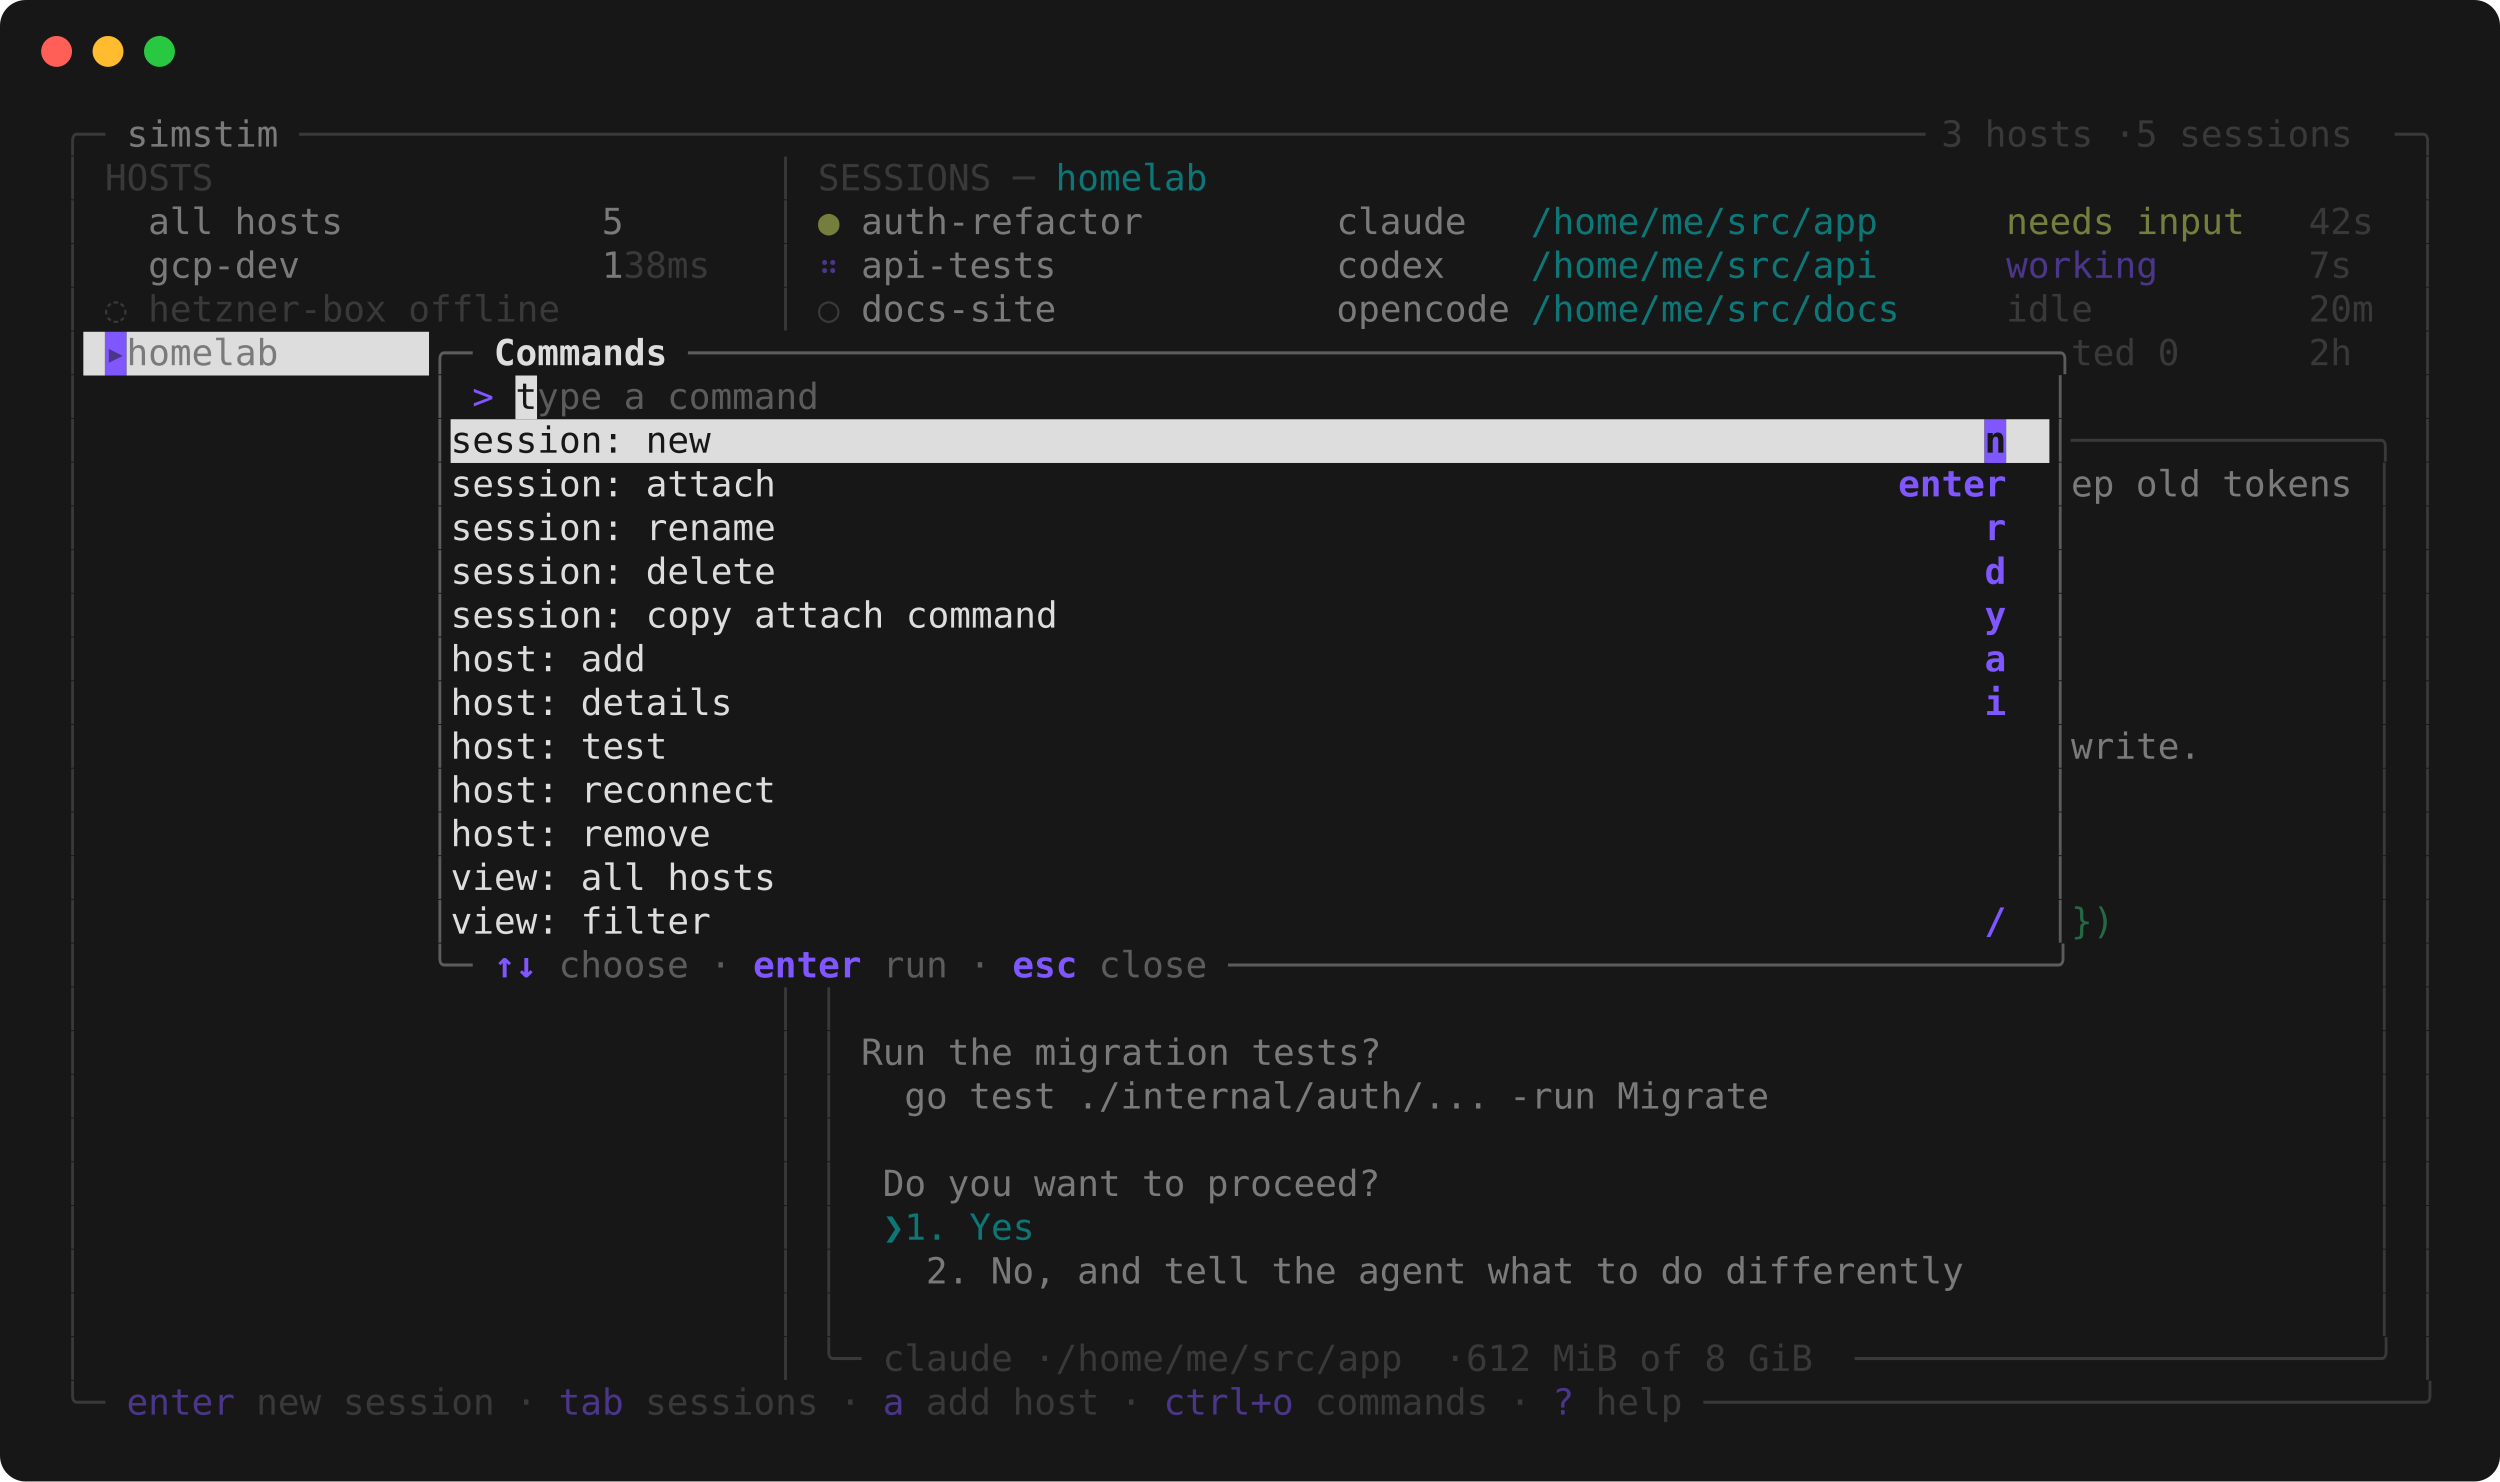
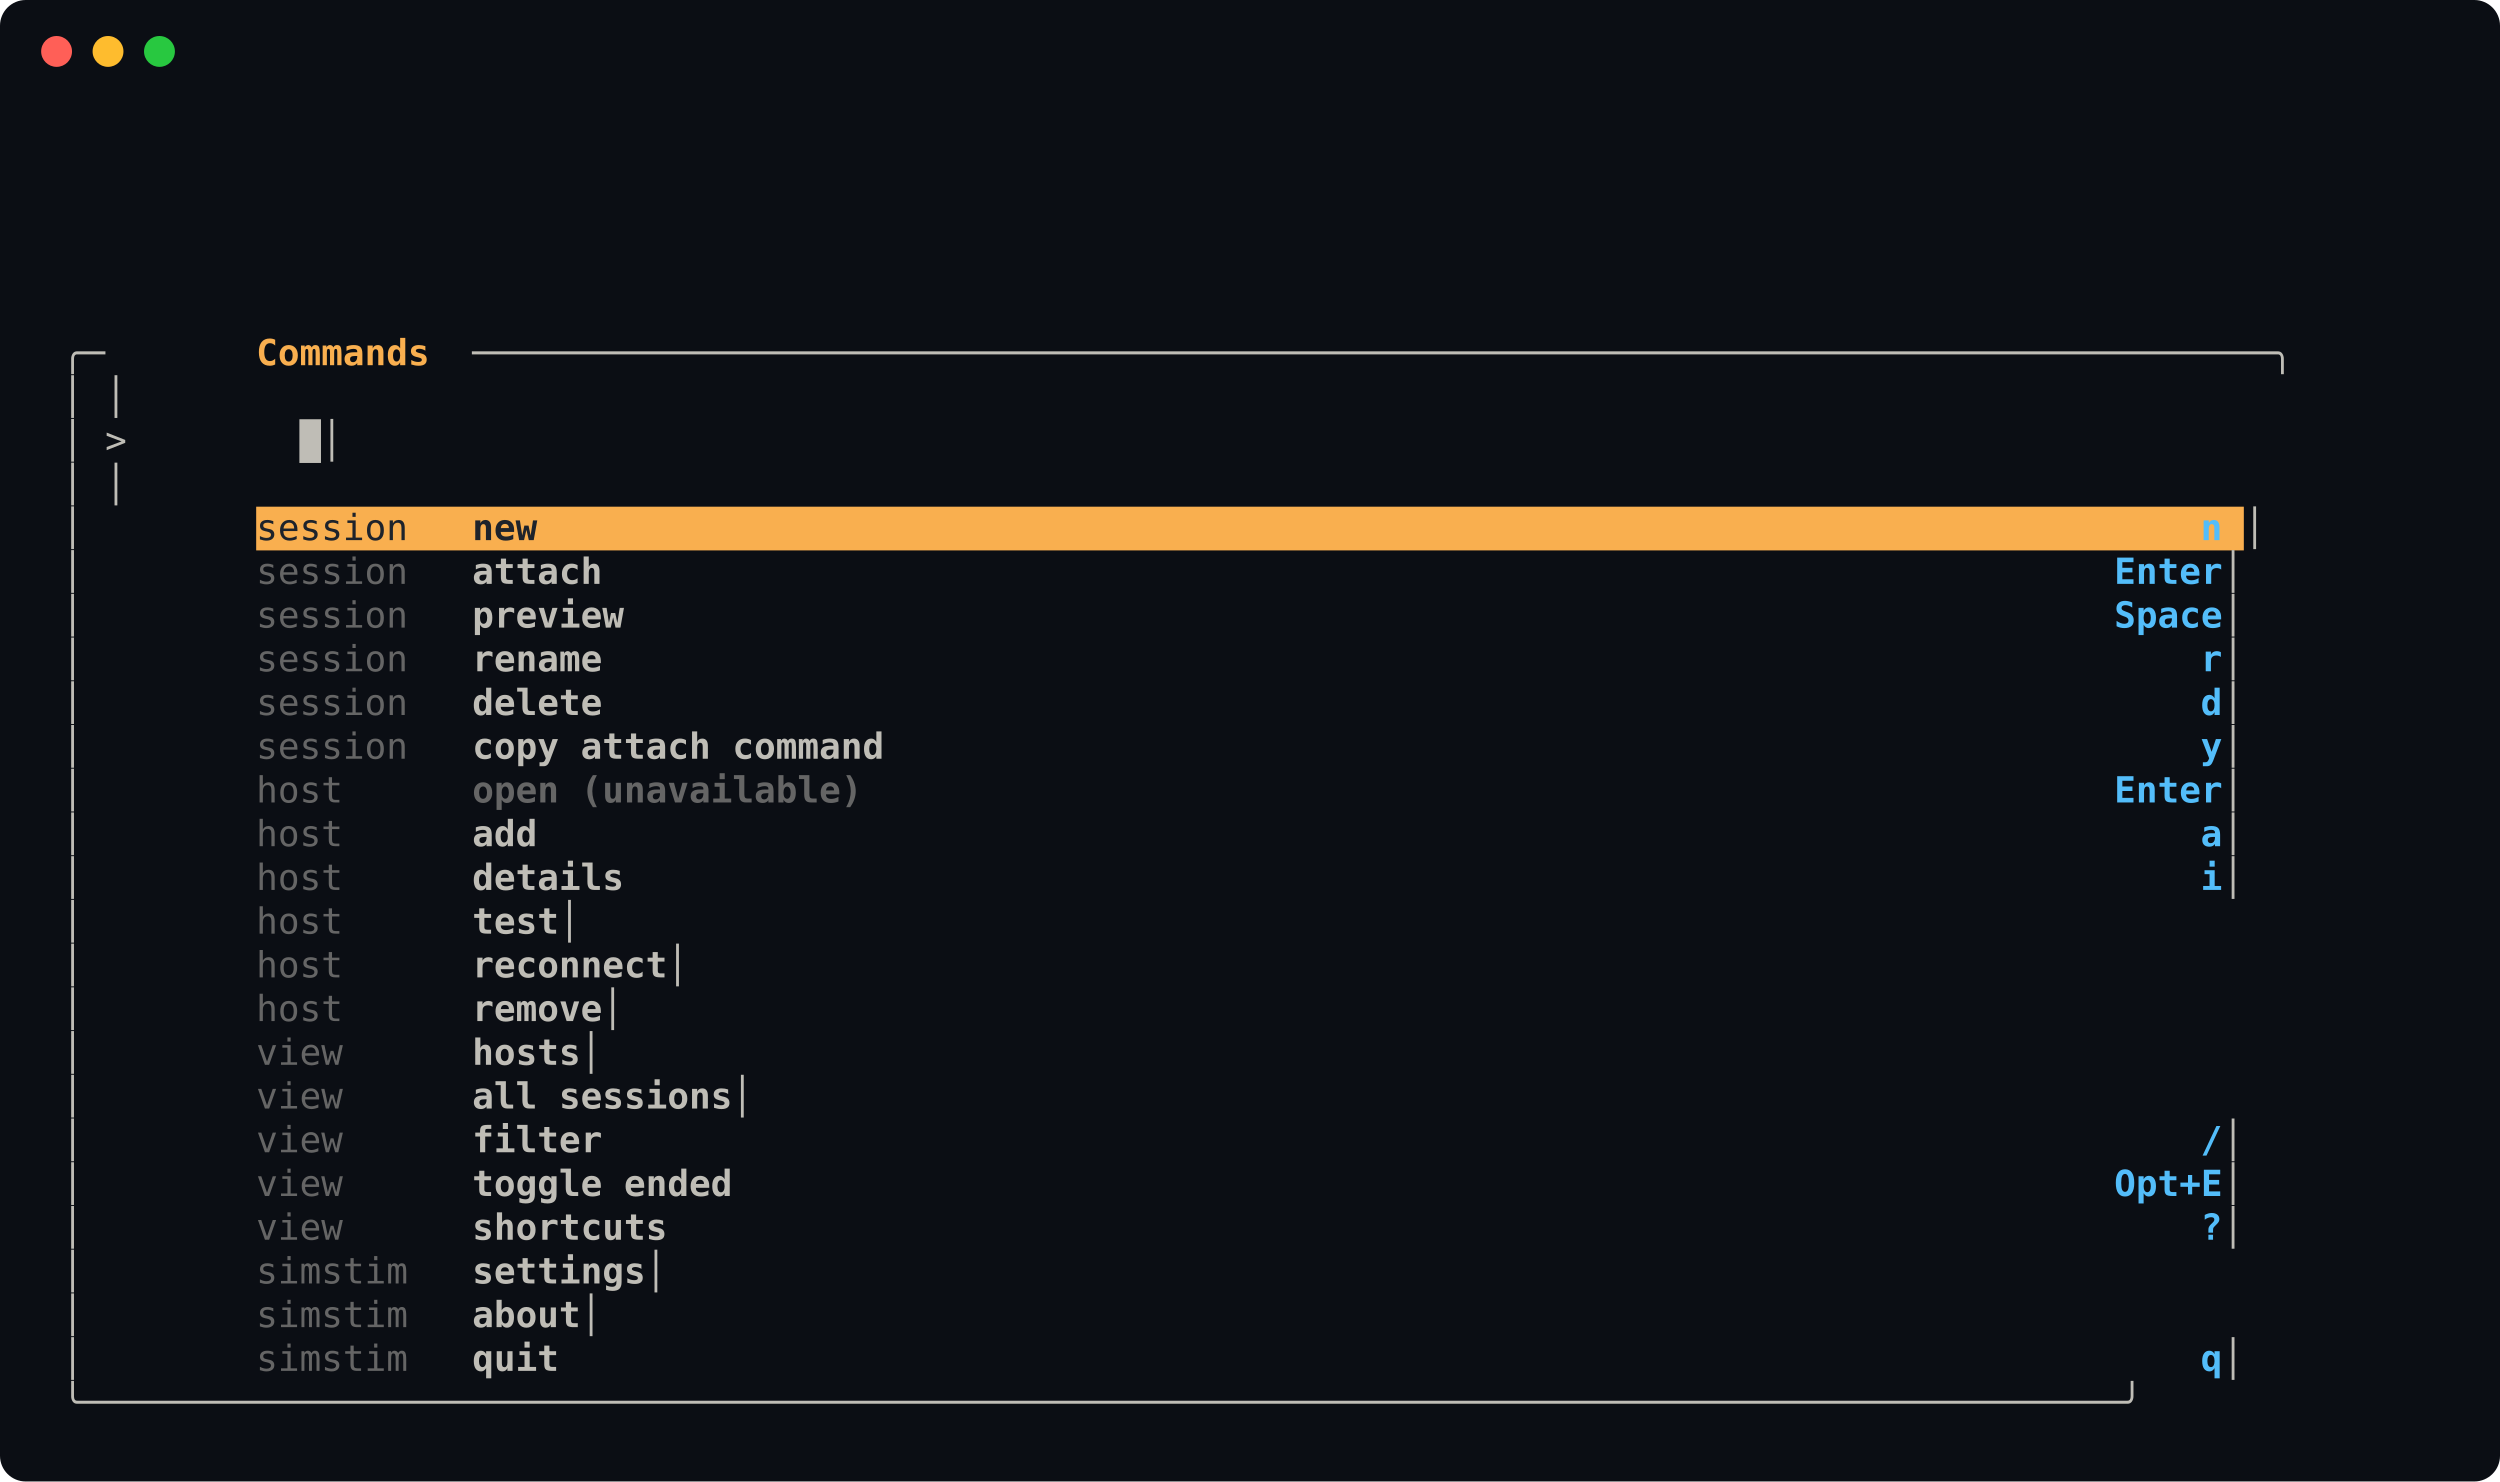
<svg xmlns="http://www.w3.org/2000/svg" width="972" height="576" viewBox="0 0 972 576">
  <style>text{font-family:"JetBrains Mono","SF Mono",Menlo,Consolas,"DejaVu Sans Mono",monospace;font-size:14px;white-space:pre}</style>
-   <rect width="972" height="576" rx="10" fill="#171717" />
+   <rect width="972" height="576" rx="10" fill="#0B0E14" />
  <circle cx="22" cy="20" r="6" fill="#FF5F57" />
  <circle cx="42" cy="20" r="6" fill="#FEBC2E" />
  <circle cx="62" cy="20" r="6" fill="#28C840" />
-   <rect x="32.4" y="129.0" width="8.4" height="17.0" fill="#DDDDDD" />
-   <rect x="40.8" y="129.0" width="8.4" height="17.0" fill="#8056FF" />
-   <rect x="49.2" y="129.0" width="117.6" height="17.0" fill="#DDDDDD" />
-   <rect x="200.4" y="146.0" width="8.4" height="17.0" fill="#DDDDDD" />
-   <rect x="175.2" y="163.0" width="596.4" height="17.0" fill="#DDDDDD" />
-   <rect x="771.6" y="163.0" width="8.4" height="17.0" fill="#8056FF" />
-   <rect x="780.0" y="163.0" width="16.8" height="17.0" fill="#DDDDDD" />
-   <text x="24.0" y="57.0" textLength="16.8" fill="#393939">╭─</text>
-   <text x="49.2" y="57.0" textLength="58.8" fill="#7A7A7A">simstim</text>
-   <text x="116.4" y="57.0" textLength="630.0" fill="#393939">───────────────────────────────────────────────────────────────────────────</text>
-   <text x="754.8" y="57.0" textLength="67.2" fill="#393939">3 hosts </text>
-   <text x="822.0" y="57.0" textLength="8.4" fill="#393939">·</text>
-   <text x="830.4" y="57.0" textLength="92.4" fill="#393939"> 5 sessions</text>
-   <text x="931.2" y="57.0" textLength="16.8" fill="#393939">─╮</text>
-   <text x="24.0" y="74.0" textLength="8.4" fill="#393939">│</text>
-   <text x="40.8" y="74.0" textLength="42.0" fill="#393939">HOSTS</text>
-   <text x="301.2" y="74.0" textLength="8.4" fill="#393939">│</text>
-   <text x="318.0" y="74.0" textLength="92.4" fill="#393939">SESSIONS ─ </text>
-   <text x="410.4" y="74.0" textLength="58.8" fill="#0D7777">homelab</text>
-   <text x="939.6" y="74.0" textLength="8.4" fill="#393939">│</text>
-   <text x="24.0" y="91.0" textLength="8.4" fill="#393939">│</text>
-   <text x="57.6" y="91.0" textLength="25.2" fill="#7A7A7A">all</text>
-   <text x="91.2" y="91.0" textLength="42.0" fill="#7A7A7A">hosts</text>
-   <text x="234.0" y="91.0" textLength="8.4" fill="#7A7A7A">5</text>
-   <text x="301.2" y="91.0" textLength="8.4" fill="#393939">│</text>
-   <text x="318.0" y="91.0" textLength="8.4" fill="#757E3C">●</text>
-   <text x="334.8" y="91.0" textLength="176.4" fill="#7A7A7A">auth-refactor        </text>
-   <text x="519.6" y="91.0" textLength="50.4" fill="#7A7A7A">claude</text>
-   <text x="595.2" y="91.0" textLength="176.4" fill="#0D7777">/home/me/src/app     </text>
-   <text x="780.0" y="91.0" textLength="109.2" fill="#757E3C">needs input  </text>
-   <text x="897.6" y="91.0" textLength="33.6" fill="#393939"> 42s</text>
-   <text x="939.6" y="91.0" textLength="8.4" fill="#393939">│</text>
-   <text x="24.0" y="108.0" textLength="8.4" fill="#393939">│</text>
-   <text x="57.6" y="108.0" textLength="58.8" fill="#7A7A7A">gcp-dev</text>
-   <text x="234.0" y="108.0" textLength="8.4" fill="#7A7A7A">1</text>
-   <text x="242.4" y="108.0" textLength="50.4" fill="#393939">  38ms</text>
-   <text x="301.2" y="108.0" textLength="8.4" fill="#393939">│</text>
-   <text x="318.0" y="108.0" textLength="8.4" fill="#4B368B">⠶</text>
-   <text x="334.8" y="108.0" textLength="75.6" fill="#7A7A7A">api-tests</text>
-   <text x="519.6" y="108.0" textLength="42.0" fill="#7A7A7A">codex</text>
-   <text x="595.2" y="108.0" textLength="176.4" fill="#0D7777">/home/me/src/api     </text>
-   <text x="780.0" y="108.0" textLength="109.2" fill="#4B368B">working      </text>
-   <text x="897.6" y="108.0" textLength="33.6" fill="#393939">  7s</text>
-   <text x="939.6" y="108.0" textLength="8.4" fill="#393939">│</text>
-   <text x="24.0" y="125.0" textLength="8.4" fill="#393939">│</text>
-   <text x="40.8" y="125.0" textLength="8.4" fill="#393939">◌</text>
-   <text x="57.6" y="125.0" textLength="235.2" fill="#393939">hetzner-box          offline</text>
-   <text x="301.2" y="125.0" textLength="8.4" fill="#393939">│</text>
-   <text x="318.0" y="125.0" textLength="8.4" fill="#393939">○</text>
-   <text x="334.8" y="125.0" textLength="75.6" fill="#7A7A7A">docs-site</text>
-   <text x="519.6" y="125.0" textLength="67.2" fill="#7A7A7A">opencode</text>
-   <text x="595.2" y="125.0" textLength="176.4" fill="#0D7777">/home/me/src/docs    </text>
-   <text x="780.0" y="125.0" textLength="109.2" fill="#393939">idle         </text>
-   <text x="897.6" y="125.0" textLength="33.6" fill="#393939"> 20m</text>
-   <text x="939.6" y="125.0" textLength="8.4" fill="#393939">│</text>
-   <text x="24.0" y="142.0" textLength="8.4" fill="#393939">│</text>
-   <text x="40.8" y="142.0" textLength="8.4" fill="#4B368B">▸</text>
-   <text x="49.2" y="142.0" textLength="117.6" fill="#7A7A7A"> homelab      </text>
-   <text x="166.8" y="142.0" textLength="16.8" fill="#5C5C5C">╭─</text>
-   <text x="192.0" y="142.0" textLength="67.2" fill="#DDDDDD" font-weight="bold">Commands</text>
-   <text x="267.6" y="142.0" textLength="537.6" fill="#5C5C5C">───────────────────────────────────────────────────────────────╮</text>
-   <text x="805.2" y="142.0" textLength="84.0" fill="#393939">ted 0     </text>
-   <text x="897.6" y="142.0" textLength="33.6" fill="#393939">  2h</text>
-   <text x="939.6" y="142.0" textLength="8.4" fill="#393939">│</text>
-   <text x="24.0" y="159.0" textLength="8.4" fill="#393939">│</text>
-   <text x="166.8" y="159.0" textLength="8.4" fill="#5C5C5C">│</text>
-   <text x="183.6" y="159.0" textLength="8.4" fill="#8056FF">&gt;</text>
-   <text x="200.4" y="159.0" textLength="8.4" fill="#171717">t</text>
-   <text x="208.8" y="159.0" textLength="109.2" fill="#5C5C5C">ype a command</text>
-   <text x="796.8" y="159.0" textLength="8.4" fill="#5C5C5C">│</text>
-   <text x="939.6" y="159.0" textLength="8.4" fill="#393939">│</text>
-   <text x="24.0" y="176.0" textLength="8.4" fill="#393939">│</text>
-   <text x="166.8" y="176.0" textLength="8.4" fill="#5C5C5C">│</text>
-   <text x="175.2" y="176.0" textLength="596.4" fill="#171717">  session: new                                                         </text>
-   <text x="771.6" y="176.0" textLength="8.4" fill="#171717" font-weight="bold">n</text>
-   <text x="796.8" y="176.0" textLength="8.4" fill="#5C5C5C">│</text>
-   <text x="805.2" y="176.0" textLength="126.0" fill="#393939">──────────────╮</text>
-   <text x="939.6" y="176.0" textLength="8.4" fill="#393939">│</text>
-   <text x="24.0" y="193.0" textLength="8.4" fill="#393939">│</text>
-   <text x="166.8" y="193.0" textLength="8.4" fill="#5C5C5C">│</text>
-   <text x="175.2" y="193.0" textLength="562.8" fill="#DDDDDD">  session: attach                                                  </text>
-   <text x="738.0" y="193.0" textLength="42.0" fill="#8056FF" font-weight="bold">enter</text>
-   <text x="796.8" y="193.0" textLength="8.4" fill="#5C5C5C">│</text>
-   <text x="805.2" y="193.0" textLength="16.8" fill="#7A7A7A">ep</text>
-   <text x="830.4" y="193.0" textLength="25.2" fill="#7A7A7A">old</text>
-   <text x="864.0" y="193.0" textLength="50.4" fill="#7A7A7A">tokens</text>
-   <text x="922.8" y="193.0" textLength="8.4" fill="#393939">│</text>
-   <text x="939.6" y="193.0" textLength="8.4" fill="#393939">│</text>
-   <text x="24.0" y="210.0" textLength="8.4" fill="#393939">│</text>
-   <text x="166.8" y="210.0" textLength="8.4" fill="#5C5C5C">│</text>
-   <text x="175.2" y="210.0" textLength="596.4" fill="#DDDDDD">  session: rename                                                      </text>
-   <text x="771.6" y="210.0" textLength="8.4" fill="#8056FF" font-weight="bold">r</text>
-   <text x="796.8" y="210.0" textLength="8.4" fill="#5C5C5C">│</text>
-   <text x="922.8" y="210.0" textLength="8.4" fill="#393939">│</text>
-   <text x="939.6" y="210.0" textLength="8.4" fill="#393939">│</text>
-   <text x="24.0" y="227.0" textLength="8.4" fill="#393939">│</text>
-   <text x="166.8" y="227.0" textLength="8.4" fill="#5C5C5C">│</text>
-   <text x="175.2" y="227.0" textLength="596.4" fill="#DDDDDD">  session: delete                                                      </text>
-   <text x="771.6" y="227.0" textLength="8.4" fill="#8056FF" font-weight="bold">d</text>
-   <text x="796.8" y="227.0" textLength="8.4" fill="#5C5C5C">│</text>
-   <text x="922.8" y="227.0" textLength="8.4" fill="#393939">│</text>
-   <text x="939.6" y="227.0" textLength="8.4" fill="#393939">│</text>
-   <text x="24.0" y="244.0" textLength="8.4" fill="#393939">│</text>
-   <text x="166.8" y="244.0" textLength="8.4" fill="#5C5C5C">│</text>
-   <text x="175.2" y="244.0" textLength="596.4" fill="#DDDDDD">  session: copy attach command                                         </text>
-   <text x="771.6" y="244.0" textLength="8.4" fill="#8056FF" font-weight="bold">y</text>
-   <text x="796.8" y="244.0" textLength="8.4" fill="#5C5C5C">│</text>
-   <text x="922.8" y="244.0" textLength="8.4" fill="#393939">│</text>
-   <text x="939.6" y="244.0" textLength="8.4" fill="#393939">│</text>
-   <text x="24.0" y="261.0" textLength="8.4" fill="#393939">│</text>
-   <text x="166.8" y="261.0" textLength="8.4" fill="#5C5C5C">│</text>
-   <text x="175.2" y="261.0" textLength="596.4" fill="#DDDDDD">  host: add                                                            </text>
-   <text x="771.6" y="261.0" textLength="8.4" fill="#8056FF" font-weight="bold">a</text>
-   <text x="796.8" y="261.0" textLength="8.4" fill="#5C5C5C">│</text>
-   <text x="922.8" y="261.0" textLength="8.4" fill="#393939">│</text>
-   <text x="939.6" y="261.0" textLength="8.4" fill="#393939">│</text>
-   <text x="24.0" y="278.0" textLength="8.4" fill="#393939">│</text>
-   <text x="166.8" y="278.0" textLength="8.4" fill="#5C5C5C">│</text>
-   <text x="175.2" y="278.0" textLength="596.4" fill="#DDDDDD">  host: details                                                        </text>
-   <text x="771.6" y="278.0" textLength="8.4" fill="#8056FF" font-weight="bold">i</text>
-   <text x="796.8" y="278.0" textLength="8.4" fill="#5C5C5C">│</text>
-   <text x="922.8" y="278.0" textLength="8.4" fill="#393939">│</text>
-   <text x="939.6" y="278.0" textLength="8.4" fill="#393939">│</text>
-   <text x="24.0" y="295.0" textLength="8.4" fill="#393939">│</text>
-   <text x="166.8" y="295.0" textLength="8.4" fill="#5C5C5C">│</text>
-   <text x="175.2" y="295.0" textLength="621.6" fill="#DDDDDD">  host: test                                                              </text>
-   <text x="796.8" y="295.0" textLength="8.4" fill="#5C5C5C">│</text>
-   <text x="805.2" y="295.0" textLength="50.4" fill="#7A7A7A">write.</text>
-   <text x="922.8" y="295.0" textLength="8.4" fill="#393939">│</text>
-   <text x="939.6" y="295.0" textLength="8.4" fill="#393939">│</text>
-   <text x="24.0" y="312.0" textLength="8.4" fill="#393939">│</text>
-   <text x="166.8" y="312.0" textLength="8.4" fill="#5C5C5C">│</text>
-   <text x="175.2" y="312.0" textLength="621.6" fill="#DDDDDD">  host: reconnect                                                         </text>
-   <text x="796.8" y="312.0" textLength="8.4" fill="#5C5C5C">│</text>
-   <text x="922.8" y="312.0" textLength="8.4" fill="#393939">│</text>
-   <text x="939.6" y="312.0" textLength="8.4" fill="#393939">│</text>
-   <text x="24.0" y="329.0" textLength="8.4" fill="#393939">│</text>
-   <text x="166.8" y="329.0" textLength="8.4" fill="#5C5C5C">│</text>
-   <text x="175.2" y="329.0" textLength="621.6" fill="#DDDDDD">  host: remove                                                            </text>
-   <text x="796.8" y="329.0" textLength="8.4" fill="#5C5C5C">│</text>
-   <text x="922.8" y="329.0" textLength="8.4" fill="#393939">│</text>
-   <text x="939.6" y="329.0" textLength="8.4" fill="#393939">│</text>
-   <text x="24.0" y="346.0" textLength="8.4" fill="#393939">│</text>
-   <text x="166.8" y="346.0" textLength="8.4" fill="#5C5C5C">│</text>
-   <text x="175.2" y="346.0" textLength="621.6" fill="#DDDDDD">  view: all hosts                                                         </text>
-   <text x="796.8" y="346.0" textLength="8.4" fill="#5C5C5C">│</text>
-   <text x="922.8" y="346.0" textLength="8.4" fill="#393939">│</text>
-   <text x="939.6" y="346.0" textLength="8.4" fill="#393939">│</text>
-   <text x="24.0" y="363.0" textLength="8.4" fill="#393939">│</text>
-   <text x="166.8" y="363.0" textLength="8.4" fill="#5C5C5C">│</text>
-   <text x="175.2" y="363.0" textLength="596.4" fill="#DDDDDD">  view: filter                                                         </text>
-   <text x="771.6" y="363.0" textLength="8.4" fill="#8056FF" font-weight="bold">/</text>
-   <text x="796.8" y="363.0" textLength="8.4" fill="#5C5C5C">│</text>
-   <text x="805.2" y="363.0" textLength="16.8" fill="#246944">})</text>
-   <text x="922.8" y="363.0" textLength="8.4" fill="#393939">│</text>
-   <text x="939.6" y="363.0" textLength="8.4" fill="#393939">│</text>
-   <text x="24.0" y="380.0" textLength="8.4" fill="#393939">│</text>
-   <text x="166.8" y="380.0" textLength="16.8" fill="#5C5C5C">╰─</text>
-   <text x="192.0" y="380.0" textLength="8.4" fill="#8056FF" font-weight="bold">↑</text>
-   <text x="200.4" y="380.0" textLength="8.4" fill="#8056FF" font-weight="bold">↓</text>
-   <text x="217.2" y="380.0" textLength="58.8" fill="#5C5C5C">choose </text>
-   <text x="276.0" y="380.0" textLength="8.4" fill="#5C5C5C">·</text>
-   <text x="292.8" y="380.0" textLength="42.0" fill="#8056FF" font-weight="bold">enter</text>
-   <text x="343.2" y="380.0" textLength="33.6" fill="#5C5C5C">run </text>
-   <text x="376.8" y="380.0" textLength="8.4" fill="#5C5C5C">·</text>
-   <text x="393.6" y="380.0" textLength="25.2" fill="#8056FF" font-weight="bold">esc</text>
-   <text x="427.2" y="380.0" textLength="42.0" fill="#5C5C5C">close</text>
-   <text x="477.6" y="380.0" textLength="327.6" fill="#5C5C5C">──────────────────────────────────────╯</text>
-   <text x="922.8" y="380.0" textLength="8.4" fill="#393939">│</text>
-   <text x="939.6" y="380.0" textLength="8.4" fill="#393939">│</text>
-   <text x="24.0" y="397.0" textLength="8.4" fill="#393939">│</text>
-   <text x="301.2" y="397.0" textLength="8.4" fill="#393939">│</text>
-   <text x="318.0" y="397.0" textLength="8.4" fill="#393939">│</text>
-   <text x="922.8" y="397.0" textLength="8.4" fill="#393939">│</text>
-   <text x="939.6" y="397.0" textLength="8.4" fill="#393939">│</text>
-   <text x="24.0" y="414.0" textLength="8.4" fill="#393939">│</text>
-   <text x="301.2" y="414.0" textLength="8.4" fill="#393939">│</text>
-   <text x="318.0" y="414.0" textLength="8.4" fill="#393939">│</text>
-   <text x="334.8" y="414.0" textLength="210.0" fill="#7A7A7A"> Run the migration tests?</text>
-   <text x="922.8" y="414.0" textLength="8.4" fill="#393939">│</text>
-   <text x="939.6" y="414.0" textLength="8.4" fill="#393939">│</text>
-   <text x="24.0" y="431.0" textLength="8.4" fill="#393939">│</text>
-   <text x="301.2" y="431.0" textLength="8.4" fill="#393939">│</text>
-   <text x="318.0" y="431.0" textLength="8.4" fill="#393939">│</text>
-   <text x="351.6" y="431.0" textLength="16.8" fill="#7A7A7A">go</text>
-   <text x="376.8" y="431.0" textLength="33.6" fill="#7A7A7A">test</text>
-   <text x="418.8" y="431.0" textLength="159.6" fill="#7A7A7A">./internal/auth/...</text>
-   <text x="586.8" y="431.0" textLength="33.6" fill="#7A7A7A">-run</text>
-   <text x="628.8" y="431.0" textLength="58.8" fill="#7A7A7A">Migrate</text>
-   <text x="922.8" y="431.0" textLength="8.4" fill="#393939">│</text>
-   <text x="939.6" y="431.0" textLength="8.4" fill="#393939">│</text>
-   <text x="24.0" y="448.0" textLength="8.4" fill="#393939">│</text>
-   <text x="301.2" y="448.0" textLength="8.4" fill="#393939">│</text>
-   <text x="318.0" y="448.0" textLength="8.4" fill="#393939">│</text>
-   <text x="922.8" y="448.0" textLength="8.4" fill="#393939">│</text>
-   <text x="939.6" y="448.0" textLength="8.4" fill="#393939">│</text>
-   <text x="24.0" y="465.0" textLength="8.4" fill="#393939">│</text>
-   <text x="301.2" y="465.0" textLength="8.4" fill="#393939">│</text>
-   <text x="318.0" y="465.0" textLength="8.4" fill="#393939">│</text>
-   <text x="343.2" y="465.0" textLength="16.8" fill="#7A7A7A">Do</text>
-   <text x="368.4" y="465.0" textLength="25.2" fill="#7A7A7A">you</text>
-   <text x="402.0" y="465.0" textLength="33.6" fill="#7A7A7A">want</text>
-   <text x="444.0" y="465.0" textLength="16.8" fill="#7A7A7A">to</text>
-   <text x="469.2" y="465.0" textLength="67.2" fill="#7A7A7A">proceed?</text>
-   <text x="922.8" y="465.0" textLength="8.4" fill="#393939">│</text>
-   <text x="939.6" y="465.0" textLength="8.4" fill="#393939">│</text>
-   <text x="24.0" y="482.0" textLength="8.4" fill="#393939">│</text>
-   <text x="301.2" y="482.0" textLength="8.4" fill="#393939">│</text>
-   <text x="318.0" y="482.0" textLength="8.4" fill="#393939">│</text>
-   <text x="343.2" y="482.0" textLength="8.4" fill="#0D7777">❯</text>
-   <text x="351.6" y="482.0" textLength="58.8" fill="#0D7777"> 1. Yes</text>
-   <text x="922.8" y="482.0" textLength="8.4" fill="#393939">│</text>
-   <text x="939.6" y="482.0" textLength="8.4" fill="#393939">│</text>
-   <text x="24.0" y="499.0" textLength="8.4" fill="#393939">│</text>
-   <text x="301.2" y="499.0" textLength="8.4" fill="#393939">│</text>
-   <text x="318.0" y="499.0" textLength="8.4" fill="#393939">│</text>
-   <text x="360.0" y="499.0" textLength="16.8" fill="#7A7A7A">2.</text>
-   <text x="385.2" y="499.0" textLength="25.2" fill="#7A7A7A">No,</text>
-   <text x="418.8" y="499.0" textLength="25.2" fill="#7A7A7A">and</text>
-   <text x="452.4" y="499.0" textLength="33.6" fill="#7A7A7A">tell</text>
-   <text x="494.4" y="499.0" textLength="25.2" fill="#7A7A7A">the</text>
-   <text x="528.0" y="499.0" textLength="42.0" fill="#7A7A7A">agent</text>
-   <text x="578.4" y="499.0" textLength="33.6" fill="#7A7A7A">what</text>
-   <text x="620.4" y="499.0" textLength="16.8" fill="#7A7A7A">to</text>
-   <text x="645.6" y="499.0" textLength="16.8" fill="#7A7A7A">do</text>
-   <text x="670.8" y="499.0" textLength="92.4" fill="#7A7A7A">differently</text>
-   <text x="922.8" y="499.0" textLength="8.4" fill="#393939">│</text>
-   <text x="939.6" y="499.0" textLength="8.4" fill="#393939">│</text>
-   <text x="24.0" y="516.0" textLength="8.4" fill="#393939">│</text>
-   <text x="301.2" y="516.0" textLength="8.4" fill="#393939">│</text>
-   <text x="318.0" y="516.0" textLength="8.4" fill="#393939">│</text>
-   <text x="922.8" y="516.0" textLength="8.4" fill="#393939">│</text>
-   <text x="939.6" y="516.0" textLength="8.4" fill="#393939">│</text>
-   <text x="24.0" y="533.0" textLength="8.4" fill="#393939">│</text>
-   <text x="301.2" y="533.0" textLength="8.4" fill="#393939">│</text>
-   <text x="318.0" y="533.0" textLength="16.8" fill="#393939">╰─</text>
-   <text x="343.2" y="533.0" textLength="58.8" fill="#393939">claude </text>
-   <text x="402.0" y="533.0" textLength="8.4" fill="#393939">·</text>
-   <text x="410.4" y="533.0" textLength="151.2" fill="#393939"> /home/me/src/app </text>
-   <text x="561.6" y="533.0" textLength="8.4" fill="#393939">·</text>
-   <text x="570.0" y="533.0" textLength="142.8" fill="#393939"> 612 MiB of 8 GiB</text>
-   <text x="721.2" y="533.0" textLength="210.0" fill="#393939">────────────────────────╯</text>
-   <text x="939.6" y="533.0" textLength="8.4" fill="#393939">│</text>
-   <text x="24.0" y="550.0" textLength="16.8" fill="#393939">╰─</text>
-   <text x="49.2" y="550.0" textLength="42.0" fill="#4B368B">enter</text>
-   <text x="99.6" y="550.0" textLength="100.8" fill="#393939">new session </text>
-   <text x="200.4" y="550.0" textLength="8.4" fill="#393939">·</text>
-   <text x="217.2" y="550.0" textLength="25.2" fill="#4B368B">tab</text>
-   <text x="250.8" y="550.0" textLength="75.6" fill="#393939">sessions </text>
-   <text x="326.4" y="550.0" textLength="8.4" fill="#393939">·</text>
-   <text x="343.2" y="550.0" textLength="8.4" fill="#4B368B">a</text>
-   <text x="360.0" y="550.0" textLength="75.6" fill="#393939">add host </text>
-   <text x="435.6" y="550.0" textLength="8.4" fill="#393939">·</text>
-   <text x="452.4" y="550.0" textLength="50.4" fill="#4B368B">ctrl+o</text>
-   <text x="511.2" y="550.0" textLength="75.6" fill="#393939">commands </text>
-   <text x="586.8" y="550.0" textLength="8.4" fill="#393939">·</text>
-   <text x="603.6" y="550.0" textLength="8.4" fill="#4B368B">?</text>
-   <text x="620.4" y="550.0" textLength="33.6" fill="#393939">help</text>
-   <text x="662.4" y="550.0" textLength="285.6" fill="#393939">─────────────────────────────────╯</text>
+   <rect x="116.4" y="163.0" width="8.4" height="17.0" fill="#BFBDB6" />
+   <rect x="99.6" y="197.0" width="772.8" height="17.0" fill="#F9AF4F" />
+   <text x="24.0" y="142.0" textLength="75.6" fill="#BFBDB6">       ╭─</text>
+   <text x="99.6" y="142.0" textLength="84.0" fill="#F9AF4F" font-weight="bold"> Commands </text>
+   <text x="183.6" y="142.0" textLength="764.4" fill="#BFBDB6">───────────────────────────────────────────────────────────────────────────────────╮       </text>
+   <text x="24.0" y="159.0" textLength="924.0" fill="#BFBDB6">       │                                                                                              │       </text>
+   <text x="24.0" y="176.0" textLength="92.4" fill="#BFBDB6">       │ &gt; </text>
+   <text x="124.8" y="176.0" textLength="823.2" fill="#BFBDB6">                                                                                          │       </text>
+   <text x="24.0" y="193.0" textLength="924.0" fill="#BFBDB6">       │                                                                                              │       </text>
+   <text x="24.0" y="210.0" textLength="75.6" fill="#BFBDB6">       │ </text>
+   <text x="99.6" y="210.0" textLength="84.0" fill="#1E232B"> session  </text>
+   <text x="183.6" y="210.0" textLength="25.2" fill="#1E232B" font-weight="bold">new</text>
+   <text x="855.6" y="210.0" textLength="8.4" fill="#53BDFA" font-weight="bold">n</text>
+   <text x="872.4" y="210.0" textLength="75.6" fill="#BFBDB6"> │       </text>
+   <text x="24.0" y="227.0" textLength="75.6" fill="#BFBDB6">       │ </text>
+   <text x="99.6" y="227.0" textLength="67.2" fill="#656565"> session</text>
+   <text x="183.6" y="227.0" textLength="50.4" fill="#BFBDB6" font-weight="bold">attach</text>
+   <text x="822.0" y="227.0" textLength="42.0" fill="#53BDFA" font-weight="bold">Enter</text>
+   <text x="864.0" y="227.0" textLength="84.0" fill="#BFBDB6">  │       </text>
+   <text x="24.0" y="244.0" textLength="75.6" fill="#BFBDB6">       │ </text>
+   <text x="99.6" y="244.0" textLength="67.2" fill="#656565"> session</text>
+   <text x="183.6" y="244.0" textLength="58.8" fill="#BFBDB6" font-weight="bold">preview</text>
+   <text x="822.0" y="244.0" textLength="42.0" fill="#53BDFA" font-weight="bold">Space</text>
+   <text x="864.0" y="244.0" textLength="84.0" fill="#BFBDB6">  │       </text>
+   <text x="24.0" y="261.0" textLength="75.6" fill="#BFBDB6">       │ </text>
+   <text x="99.6" y="261.0" textLength="67.2" fill="#656565"> session</text>
+   <text x="183.6" y="261.0" textLength="50.4" fill="#BFBDB6" font-weight="bold">rename</text>
+   <text x="855.6" y="261.0" textLength="8.4" fill="#53BDFA" font-weight="bold">r</text>
+   <text x="864.0" y="261.0" textLength="84.0" fill="#BFBDB6">  │       </text>
+   <text x="24.0" y="278.0" textLength="75.6" fill="#BFBDB6">       │ </text>
+   <text x="99.6" y="278.0" textLength="67.2" fill="#656565"> session</text>
+   <text x="183.6" y="278.0" textLength="50.4" fill="#BFBDB6" font-weight="bold">delete</text>
+   <text x="855.6" y="278.0" textLength="8.4" fill="#53BDFA" font-weight="bold">d</text>
+   <text x="864.0" y="278.0" textLength="84.0" fill="#BFBDB6">  │       </text>
+   <text x="24.0" y="295.0" textLength="75.6" fill="#BFBDB6">       │ </text>
+   <text x="99.6" y="295.0" textLength="67.2" fill="#656565"> session</text>
+   <text x="183.6" y="295.0" textLength="159.6" fill="#BFBDB6" font-weight="bold">copy attach command</text>
+   <text x="855.6" y="295.0" textLength="8.4" fill="#53BDFA" font-weight="bold">y</text>
+   <text x="864.0" y="295.0" textLength="84.0" fill="#BFBDB6">  │       </text>
+   <text x="24.0" y="312.0" textLength="75.6" fill="#BFBDB6">       │ </text>
+   <text x="99.6" y="312.0" textLength="67.2" fill="#656565">    host</text>
+   <text x="183.6" y="312.0" textLength="151.2" fill="#656565" font-weight="bold">open (unavailable)</text>
+   <text x="822.0" y="312.0" textLength="42.0" fill="#53BDFA" font-weight="bold">Enter</text>
+   <text x="864.0" y="312.0" textLength="84.0" fill="#BFBDB6">  │       </text>
+   <text x="24.0" y="329.0" textLength="75.6" fill="#BFBDB6">       │ </text>
+   <text x="99.6" y="329.0" textLength="67.2" fill="#656565">    host</text>
+   <text x="183.6" y="329.0" textLength="25.2" fill="#BFBDB6" font-weight="bold">add</text>
+   <text x="855.6" y="329.0" textLength="8.4" fill="#53BDFA" font-weight="bold">a</text>
+   <text x="864.0" y="329.0" textLength="84.0" fill="#BFBDB6">  │       </text>
+   <text x="24.0" y="346.0" textLength="75.6" fill="#BFBDB6">       │ </text>
+   <text x="99.6" y="346.0" textLength="67.2" fill="#656565">    host</text>
+   <text x="183.6" y="346.0" textLength="58.8" fill="#BFBDB6" font-weight="bold">details</text>
+   <text x="855.6" y="346.0" textLength="8.4" fill="#53BDFA" font-weight="bold">i</text>
+   <text x="864.0" y="346.0" textLength="84.0" fill="#BFBDB6">  │       </text>
+   <text x="24.0" y="363.0" textLength="75.6" fill="#BFBDB6">       │ </text>
+   <text x="99.6" y="363.0" textLength="67.2" fill="#656565">    host</text>
+   <text x="183.6" y="363.0" textLength="33.6" fill="#BFBDB6" font-weight="bold">test</text>
+   <text x="217.2" y="363.0" textLength="730.8" fill="#BFBDB6">                                                                               │       </text>
+   <text x="24.0" y="380.0" textLength="75.6" fill="#BFBDB6">       │ </text>
+   <text x="99.6" y="380.0" textLength="67.2" fill="#656565">    host</text>
+   <text x="183.6" y="380.0" textLength="75.6" fill="#BFBDB6" font-weight="bold">reconnect</text>
+   <text x="259.2" y="380.0" textLength="688.8" fill="#BFBDB6">                                                                          │       </text>
+   <text x="24.0" y="397.0" textLength="75.6" fill="#BFBDB6">       │ </text>
+   <text x="99.6" y="397.0" textLength="67.2" fill="#656565">    host</text>
+   <text x="183.6" y="397.0" textLength="50.4" fill="#BFBDB6" font-weight="bold">remove</text>
+   <text x="234.0" y="397.0" textLength="714.0" fill="#BFBDB6">                                                                             │       </text>
+   <text x="24.0" y="414.0" textLength="75.6" fill="#BFBDB6">       │ </text>
+   <text x="99.6" y="414.0" textLength="67.2" fill="#656565">    view</text>
+   <text x="183.6" y="414.0" textLength="42.0" fill="#BFBDB6" font-weight="bold">hosts</text>
+   <text x="225.6" y="414.0" textLength="722.4" fill="#BFBDB6">                                                                              │       </text>
+   <text x="24.0" y="431.0" textLength="75.6" fill="#BFBDB6">       │ </text>
+   <text x="99.6" y="431.0" textLength="67.2" fill="#656565">    view</text>
+   <text x="183.6" y="431.0" textLength="100.8" fill="#BFBDB6" font-weight="bold">all sessions</text>
+   <text x="284.4" y="431.0" textLength="663.6" fill="#BFBDB6">                                                                       │       </text>
+   <text x="24.0" y="448.0" textLength="75.6" fill="#BFBDB6">       │ </text>
+   <text x="99.6" y="448.0" textLength="67.2" fill="#656565">    view</text>
+   <text x="183.6" y="448.0" textLength="50.4" fill="#BFBDB6" font-weight="bold">filter</text>
+   <text x="855.6" y="448.0" textLength="8.4" fill="#53BDFA" font-weight="bold">/</text>
+   <text x="864.0" y="448.0" textLength="84.0" fill="#BFBDB6">  │       </text>
+   <text x="24.0" y="465.0" textLength="75.6" fill="#BFBDB6">       │ </text>
+   <text x="99.6" y="465.0" textLength="67.2" fill="#656565">    view</text>
+   <text x="183.6" y="465.0" textLength="100.8" fill="#BFBDB6" font-weight="bold">toggle ended</text>
+   <text x="822.0" y="465.0" textLength="42.0" fill="#53BDFA" font-weight="bold">Opt+E</text>
+   <text x="864.0" y="465.0" textLength="84.0" fill="#BFBDB6">  │       </text>
+   <text x="24.0" y="482.0" textLength="75.6" fill="#BFBDB6">       │ </text>
+   <text x="99.6" y="482.0" textLength="67.2" fill="#656565">    view</text>
+   <text x="183.6" y="482.0" textLength="75.6" fill="#BFBDB6" font-weight="bold">shortcuts</text>
+   <text x="855.6" y="482.0" textLength="8.4" fill="#53BDFA" font-weight="bold">?</text>
+   <text x="864.0" y="482.0" textLength="84.0" fill="#BFBDB6">  │       </text>
+   <text x="24.0" y="499.0" textLength="75.6" fill="#BFBDB6">       │ </text>
+   <text x="99.6" y="499.0" textLength="67.2" fill="#656565"> simstim</text>
+   <text x="183.6" y="499.0" textLength="67.2" fill="#BFBDB6" font-weight="bold">settings</text>
+   <text x="250.8" y="499.0" textLength="697.2" fill="#BFBDB6">                                                                           │       </text>
+   <text x="24.0" y="516.0" textLength="75.6" fill="#BFBDB6">       │ </text>
+   <text x="99.6" y="516.0" textLength="67.2" fill="#656565"> simstim</text>
+   <text x="183.6" y="516.0" textLength="42.0" fill="#BFBDB6" font-weight="bold">about</text>
+   <text x="225.6" y="516.0" textLength="722.4" fill="#BFBDB6">                                                                              │       </text>
+   <text x="24.0" y="533.0" textLength="75.6" fill="#BFBDB6">       │ </text>
+   <text x="99.6" y="533.0" textLength="67.2" fill="#656565"> simstim</text>
+   <text x="183.6" y="533.0" textLength="33.6" fill="#BFBDB6" font-weight="bold">quit</text>
+   <text x="855.6" y="533.0" textLength="8.4" fill="#53BDFA" font-weight="bold">q</text>
+   <text x="864.0" y="533.0" textLength="84.0" fill="#BFBDB6">  │       </text>
+   <text x="24.0" y="550.0" textLength="924.0" fill="#BFBDB6">       ╰──────────────────────────────────────────────────────────────────────────────────────────────╯       </text>
</svg>
